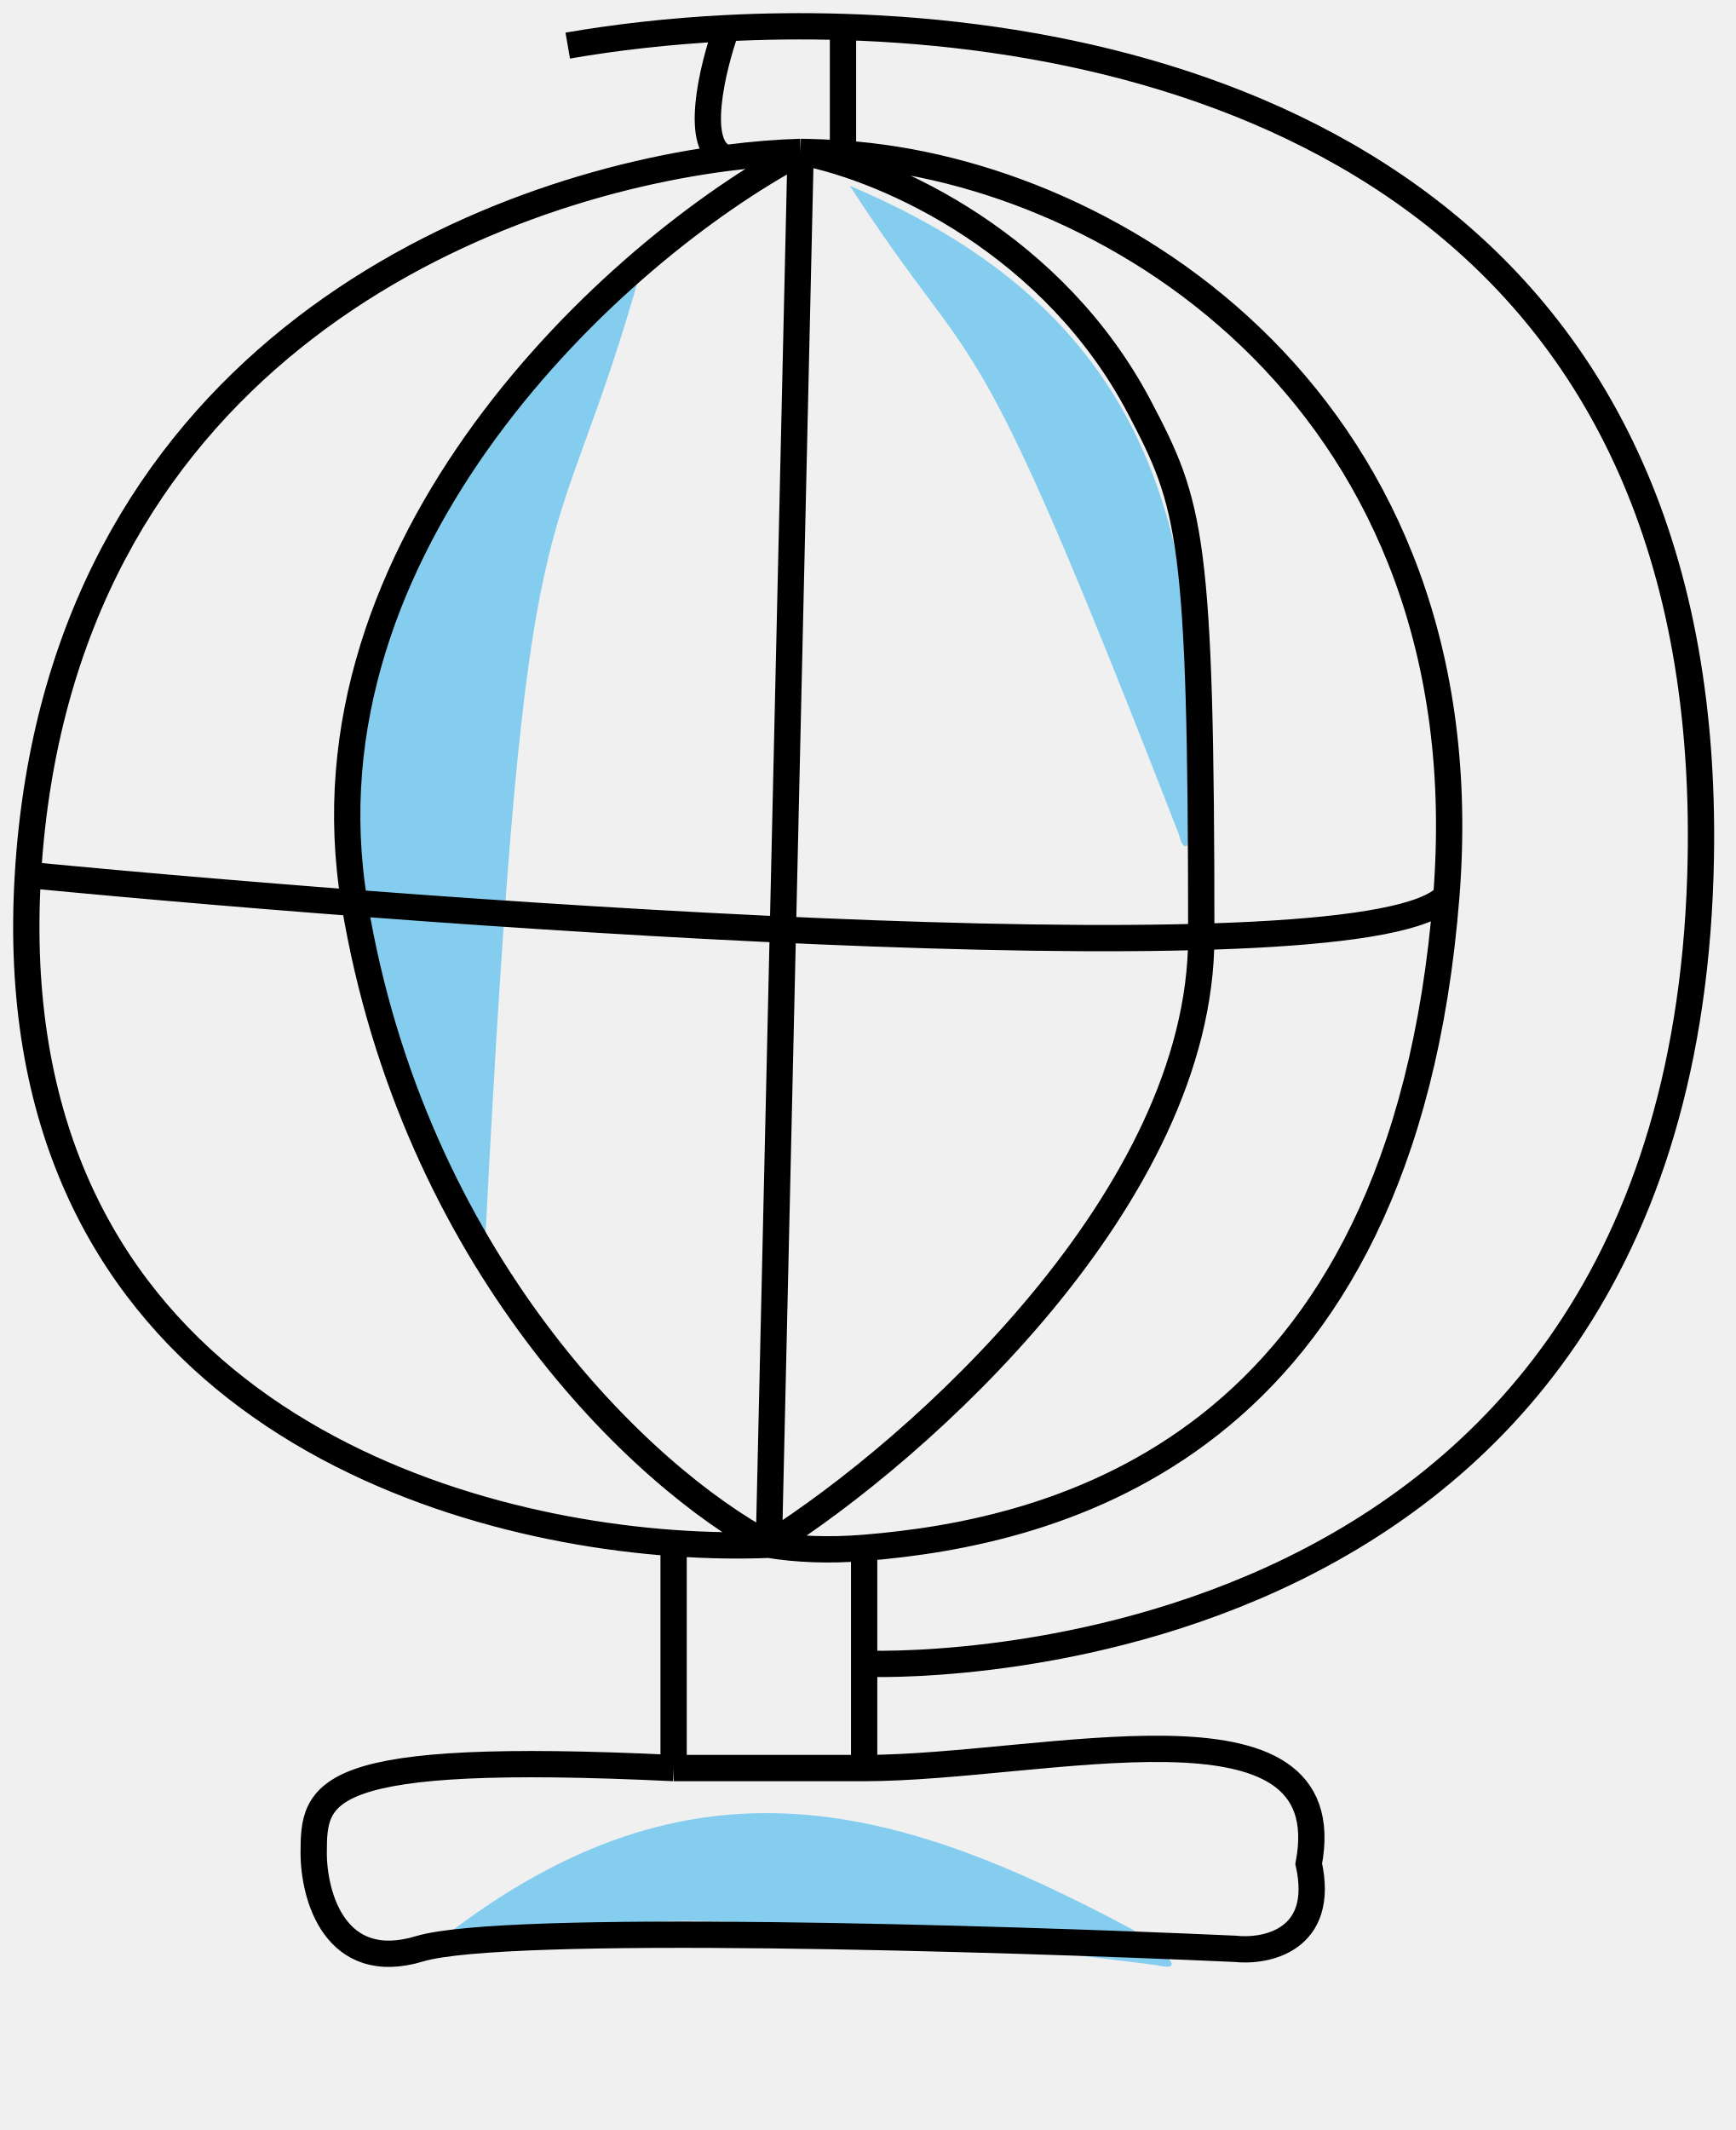
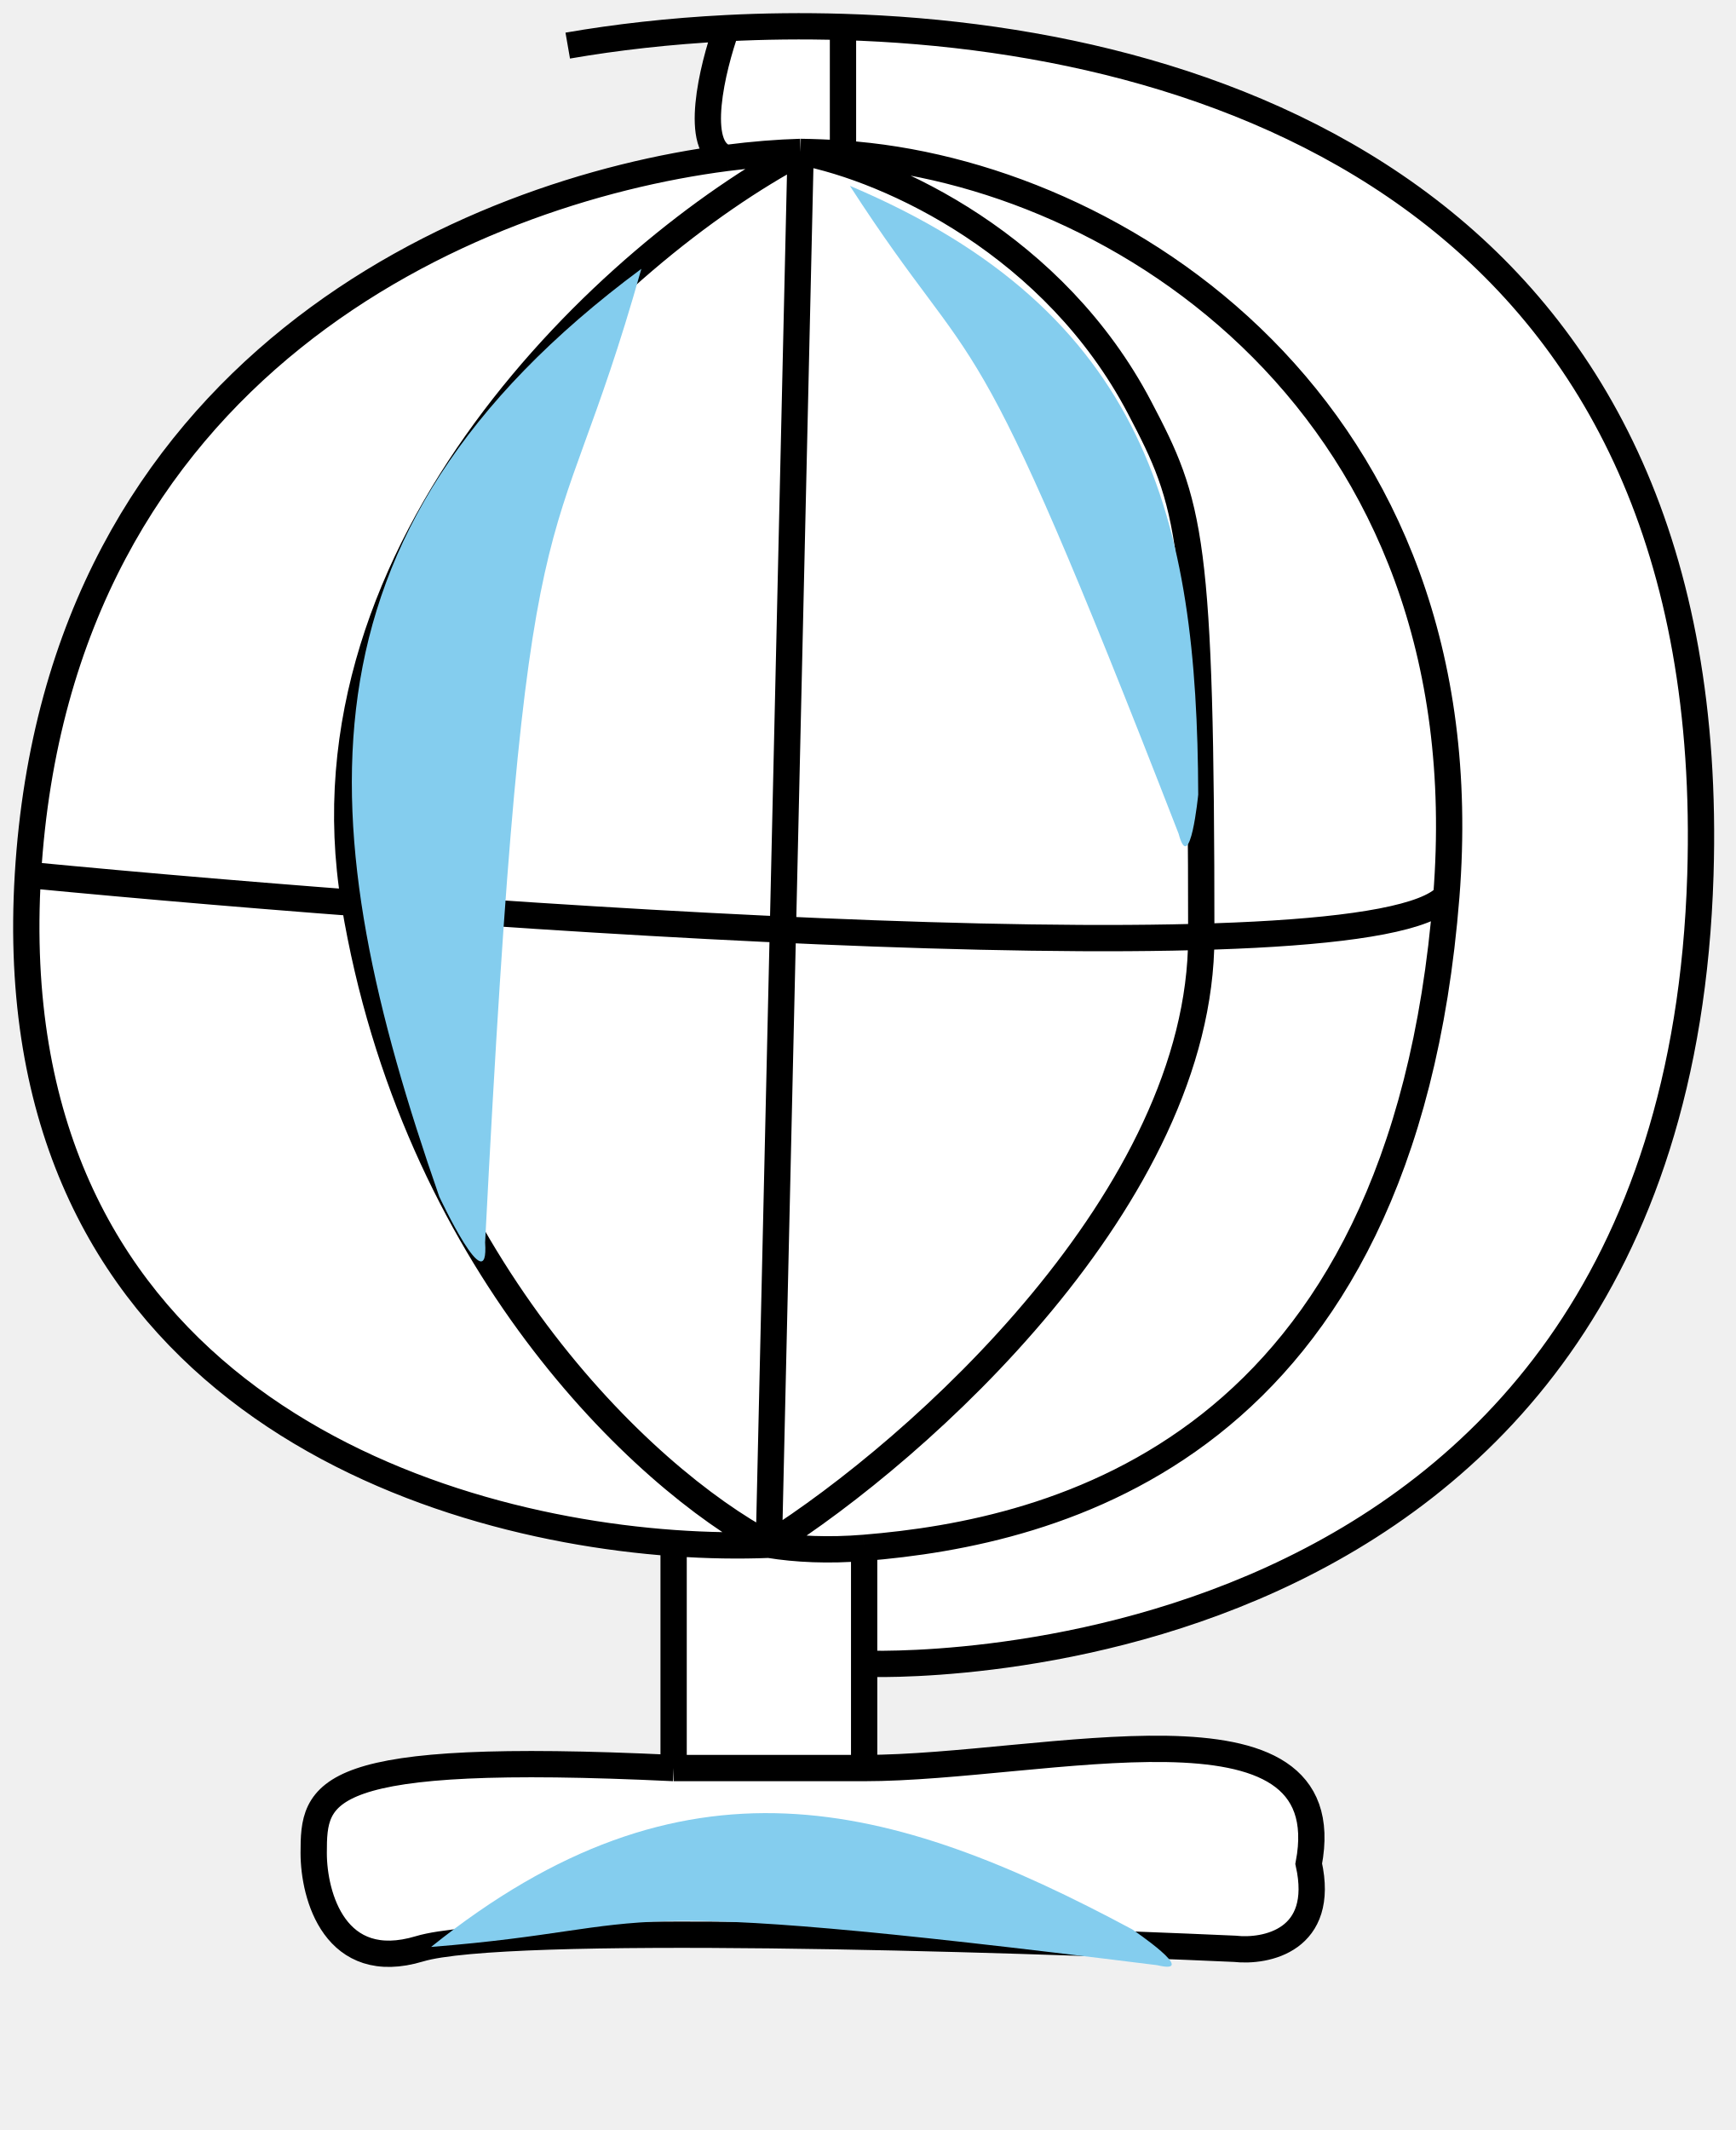
<svg xmlns="http://www.w3.org/2000/svg" width="66" height="81" viewBox="0 0 66 81" fill="none">
+   <path d="M64.677 33.272C63.711 64.648 32.869 63.267 32.869 63.267V67.236C39.714 67.236 51.068 64.082 49.779 70.875C50.424 73.786 48.169 74.244 46.961 74.109C37.969 73.705 19.18 73.139 15.959 74.109C12.738 75.08 11.932 72.088 11.932 70.47C11.932 68.119 12.093 66.589 25.622 67.236V58.681C15.23 57.936 -0.085 52.249 1.061 33.272C2.229 13.913 17.831 7.277 27.635 6.007C26.347 5.651 27.098 2.568 27.635 1.071C29.06 0.998 30.545 0.979 32.064 1.025C47.048 1.476 65.446 8.297 64.677 33.272Z" fill="white" />
+   <path d="M30.453 5.777L29.245 58.745M30.453 5.777C33.942 6.451 40.114 9.351 43.337 15.481C45.289 19.195 45.692 20.337 45.692 35.626C45.692 45.477 35.016 55.106 29.245 58.745M30.453 5.777C23.34 9.551 11.227 20.751 13.482 34.337C15.736 47.922 24.413 56.184 29.245 58.745M30.453 5.777C29.589 5.802 28.643 5.876 27.635 6.007M30.453 5.777C30.968 5.784 31.507 5.805 32.064 5.843M29.245 58.745C30.282 58.915 31.513 58.973 32.869 58.862M29.245 58.745C28.142 58.79 26.92 58.774 25.622 58.681M55.013 34.08C52.114 37.315 17.837 34.889 1.061 33.272M55.013 34.08C53.342 55.181 40.114 58.273 32.869 58.862M55.013 34.08C56.486 15.481 42.531 6.545 32.064 5.843M1.061 33.272C-0.085 52.249 15.23 57.936 25.622 58.681M1.061 33.272C2.229 13.913 17.831 7.277 27.635 6.007M21.595 1.734C23.416 1.418 25.457 1.183 27.635 1.071M32.869 63.267C32.869 63.267 63.711 64.648 64.677 33.272C65.446 8.297 47.048 1.476 32.064 1.025M32.869 63.267V58.862M32.869 63.267V67.236M25.622 58.681V67.236M25.622 67.236H32.869M25.622 67.236C12.093 66.589 11.932 68.119 11.932 70.47C11.932 72.088 12.738 75.08 15.959 74.109C19.18 73.139 37.969 73.705 46.961 74.109C48.169 74.244 50.424 73.786 49.779 70.875C51.068 64.082 39.714 67.236 32.869 67.236M27.635 1.071C27.098 2.568 26.347 5.651 27.635 6.007M27.635 1.071C29.06 0.998 30.545 0.979 32.064 1.025M32.064 1.025C32.064 2.248 32.064 4.925 32.064 5.843" stroke="black" />
  <path d="M18.452 47.248C20.019 16.509 20.941 22.478 24.395 10.223C10.751 20.344 11.845 31.529 16.707 45.503C16.707 45.503 18.613 49.582 18.452 47.248Z" fill="#84CDEE" />
  <path d="M44.831 31.707C36.669 10.706 37.445 14.983 32.326 7.067C43.668 11.86 45.541 19.77 45.576 30.218C45.576 30.218 45.266 33.347 44.831 31.707Z" fill="#84CDEE" />
  <path d="M44.021 74.733C21.663 71.944 25.795 73.291 16.398 74.038C26.003 66.331 33.853 68.439 43.065 73.37C43.065 73.37 45.671 75.129 44.021 74.733Z" fill="#84CDEE" />
-   <path d="M30.453 5.777L29.245 58.745M30.453 5.777C33.942 6.451 40.114 9.351 43.337 15.481C45.289 19.195 45.692 20.337 45.692 35.626C45.692 45.477 35.016 55.106 29.245 58.745M30.453 5.777C23.34 9.551 11.227 20.751 13.482 34.337C15.736 47.922 24.413 56.184 29.245 58.745M30.453 5.777C29.589 5.802 28.643 5.876 27.635 6.007M30.453 5.777C30.968 5.784 31.507 5.805 32.064 5.843M29.245 58.745C30.282 58.915 31.513 58.973 32.869 58.862M29.245 58.745C28.142 58.79 26.92 58.774 25.622 58.681M55.013 34.08C52.114 37.315 17.837 34.889 1.061 33.272M55.013 34.08C53.342 55.181 40.114 58.273 32.869 58.862M55.013 34.08C56.486 15.481 42.531 6.545 32.064 5.843M1.061 33.272C-0.085 52.249 15.23 57.936 25.622 58.681M1.061 33.272C2.229 13.913 17.831 7.277 27.635 6.007M21.595 1.734C23.416 1.418 25.457 1.183 27.635 1.071M32.869 63.267C32.869 63.267 63.711 64.648 64.677 33.272C65.446 8.297 47.048 1.476 32.064 1.025M32.869 63.267V58.862M32.869 63.267V67.236M25.622 58.681V67.236M25.622 67.236H32.869M25.622 67.236C12.093 66.589 11.932 68.119 11.932 70.47C11.932 72.088 12.738 75.08 15.959 74.109C19.18 73.139 37.969 73.705 46.961 74.109C48.169 74.244 50.424 73.786 49.779 70.875C51.068 64.082 39.714 67.236 32.869 67.236M27.635 1.071C27.098 2.568 26.347 5.651 27.635 6.007M27.635 1.071C29.06 0.998 30.545 0.979 32.064 1.025M32.064 1.025C32.064 2.248 32.064 4.925 32.064 5.843" stroke="black" />
</svg>
